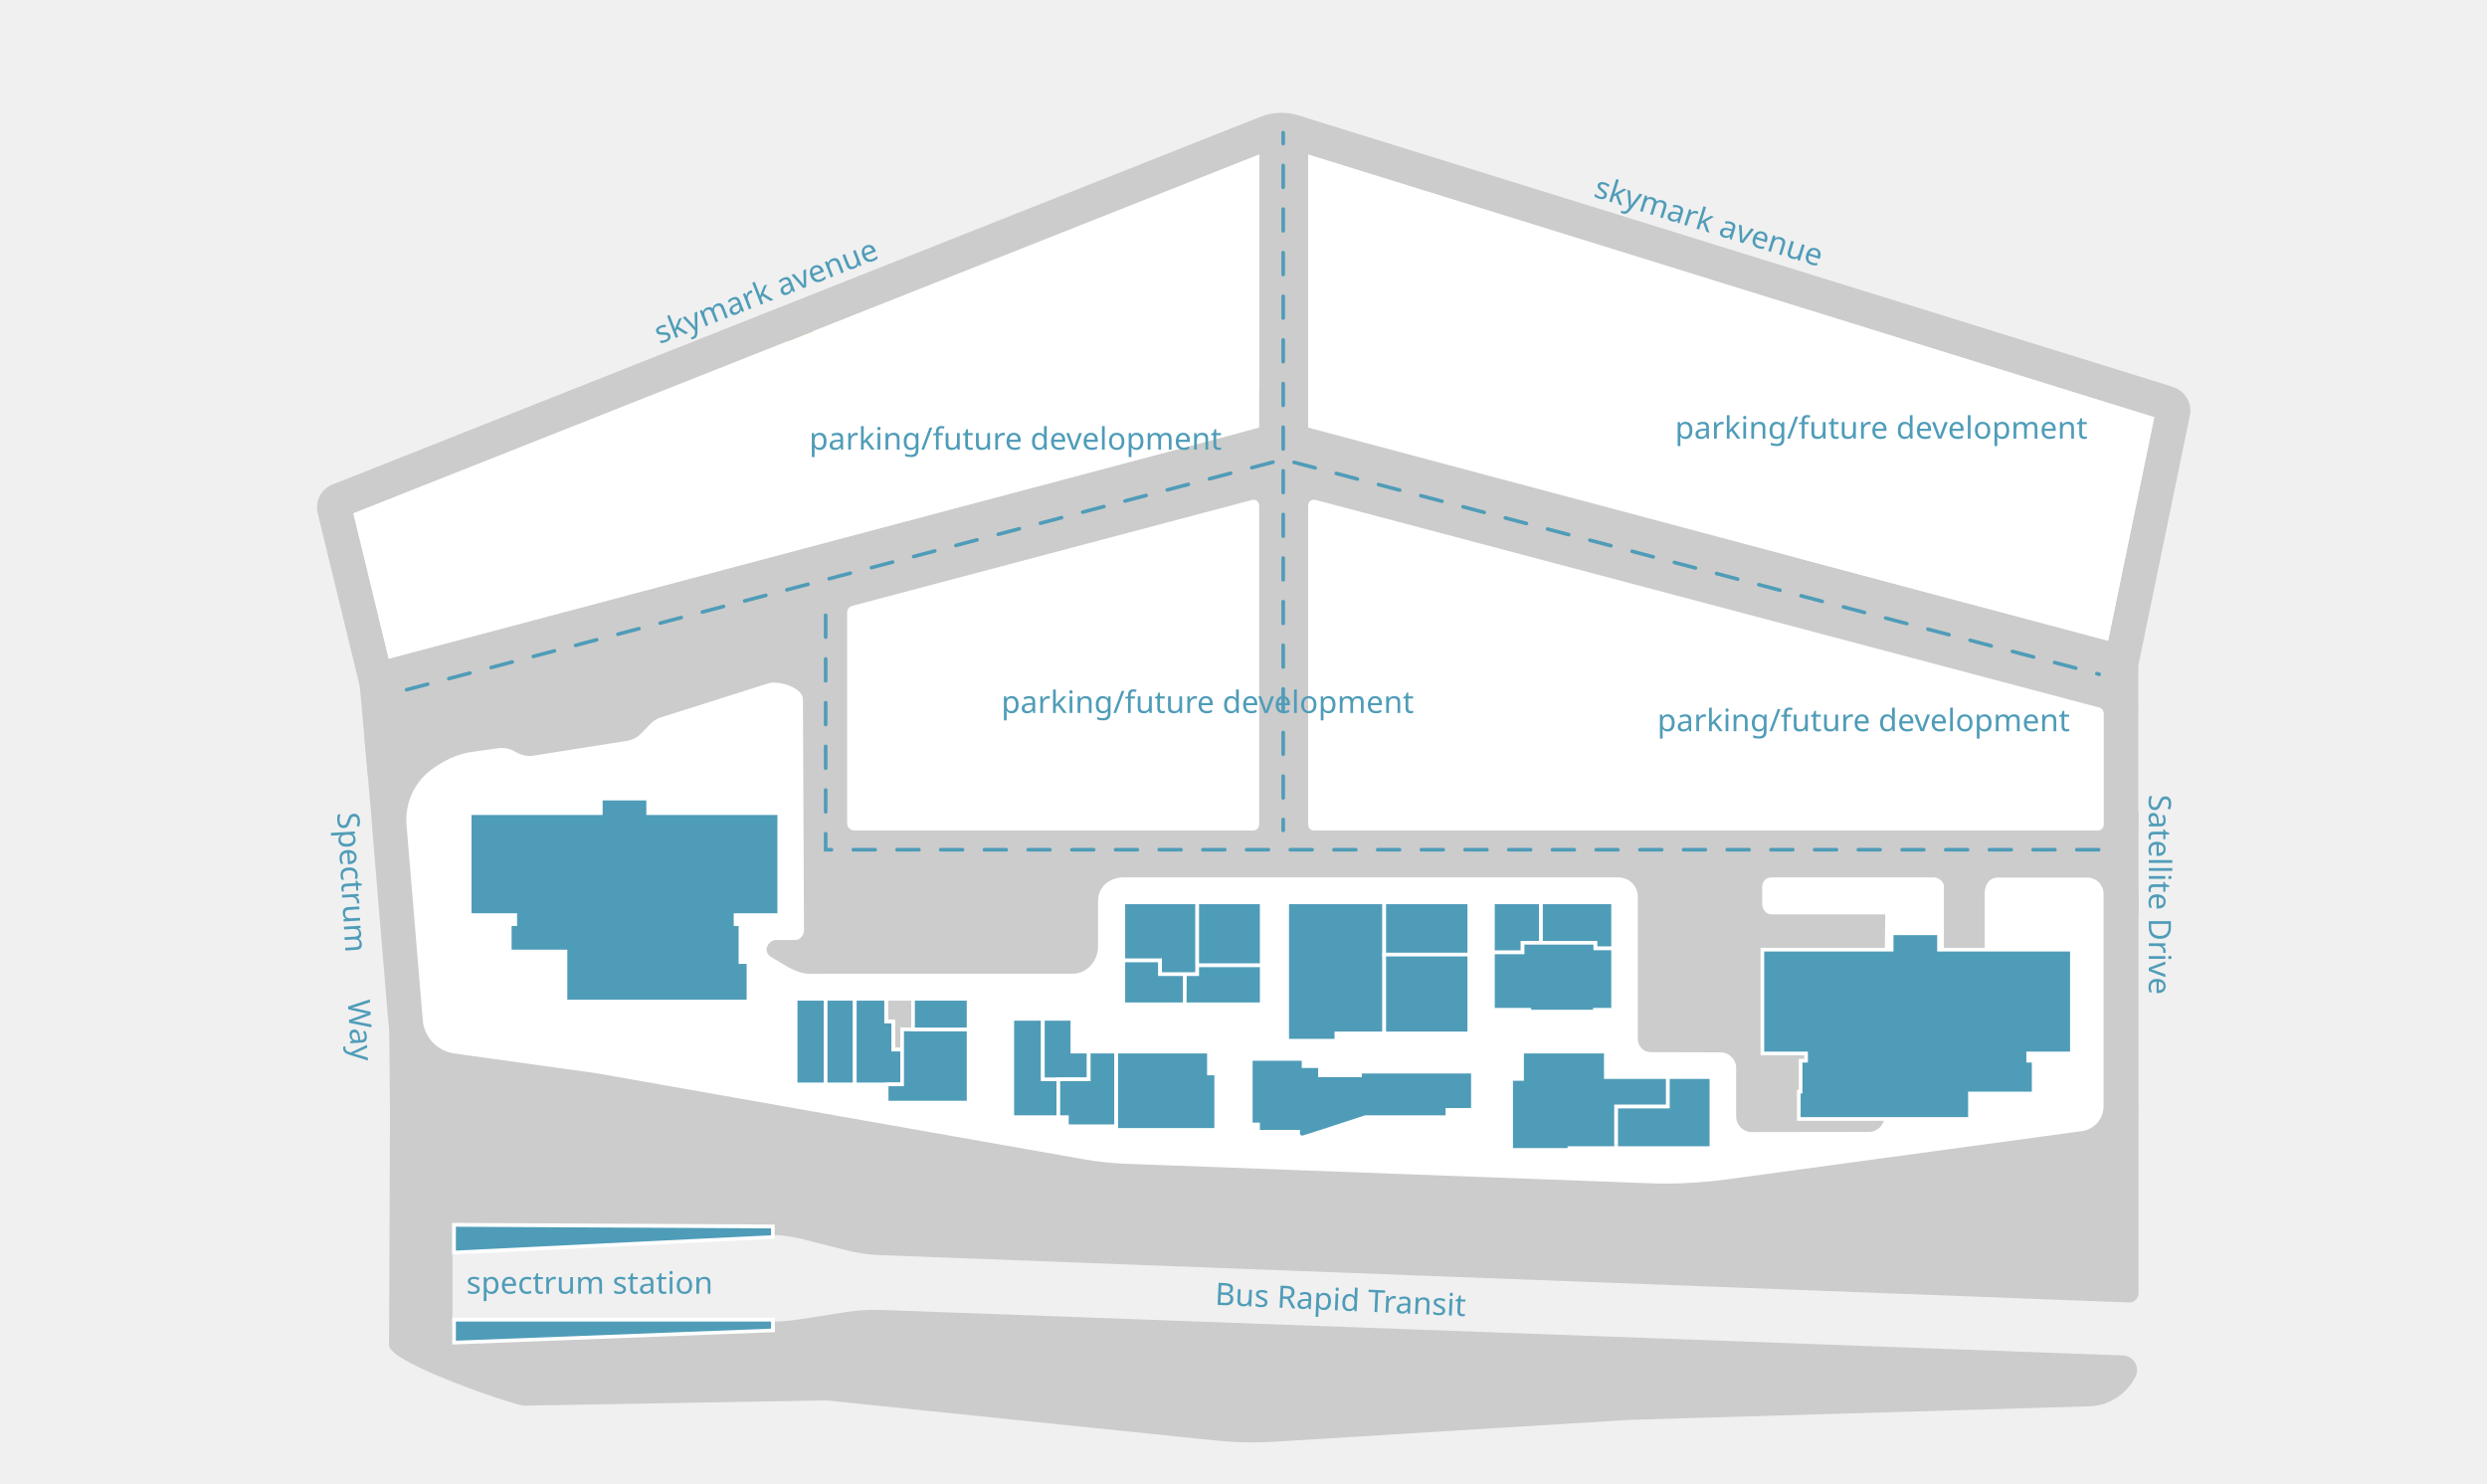
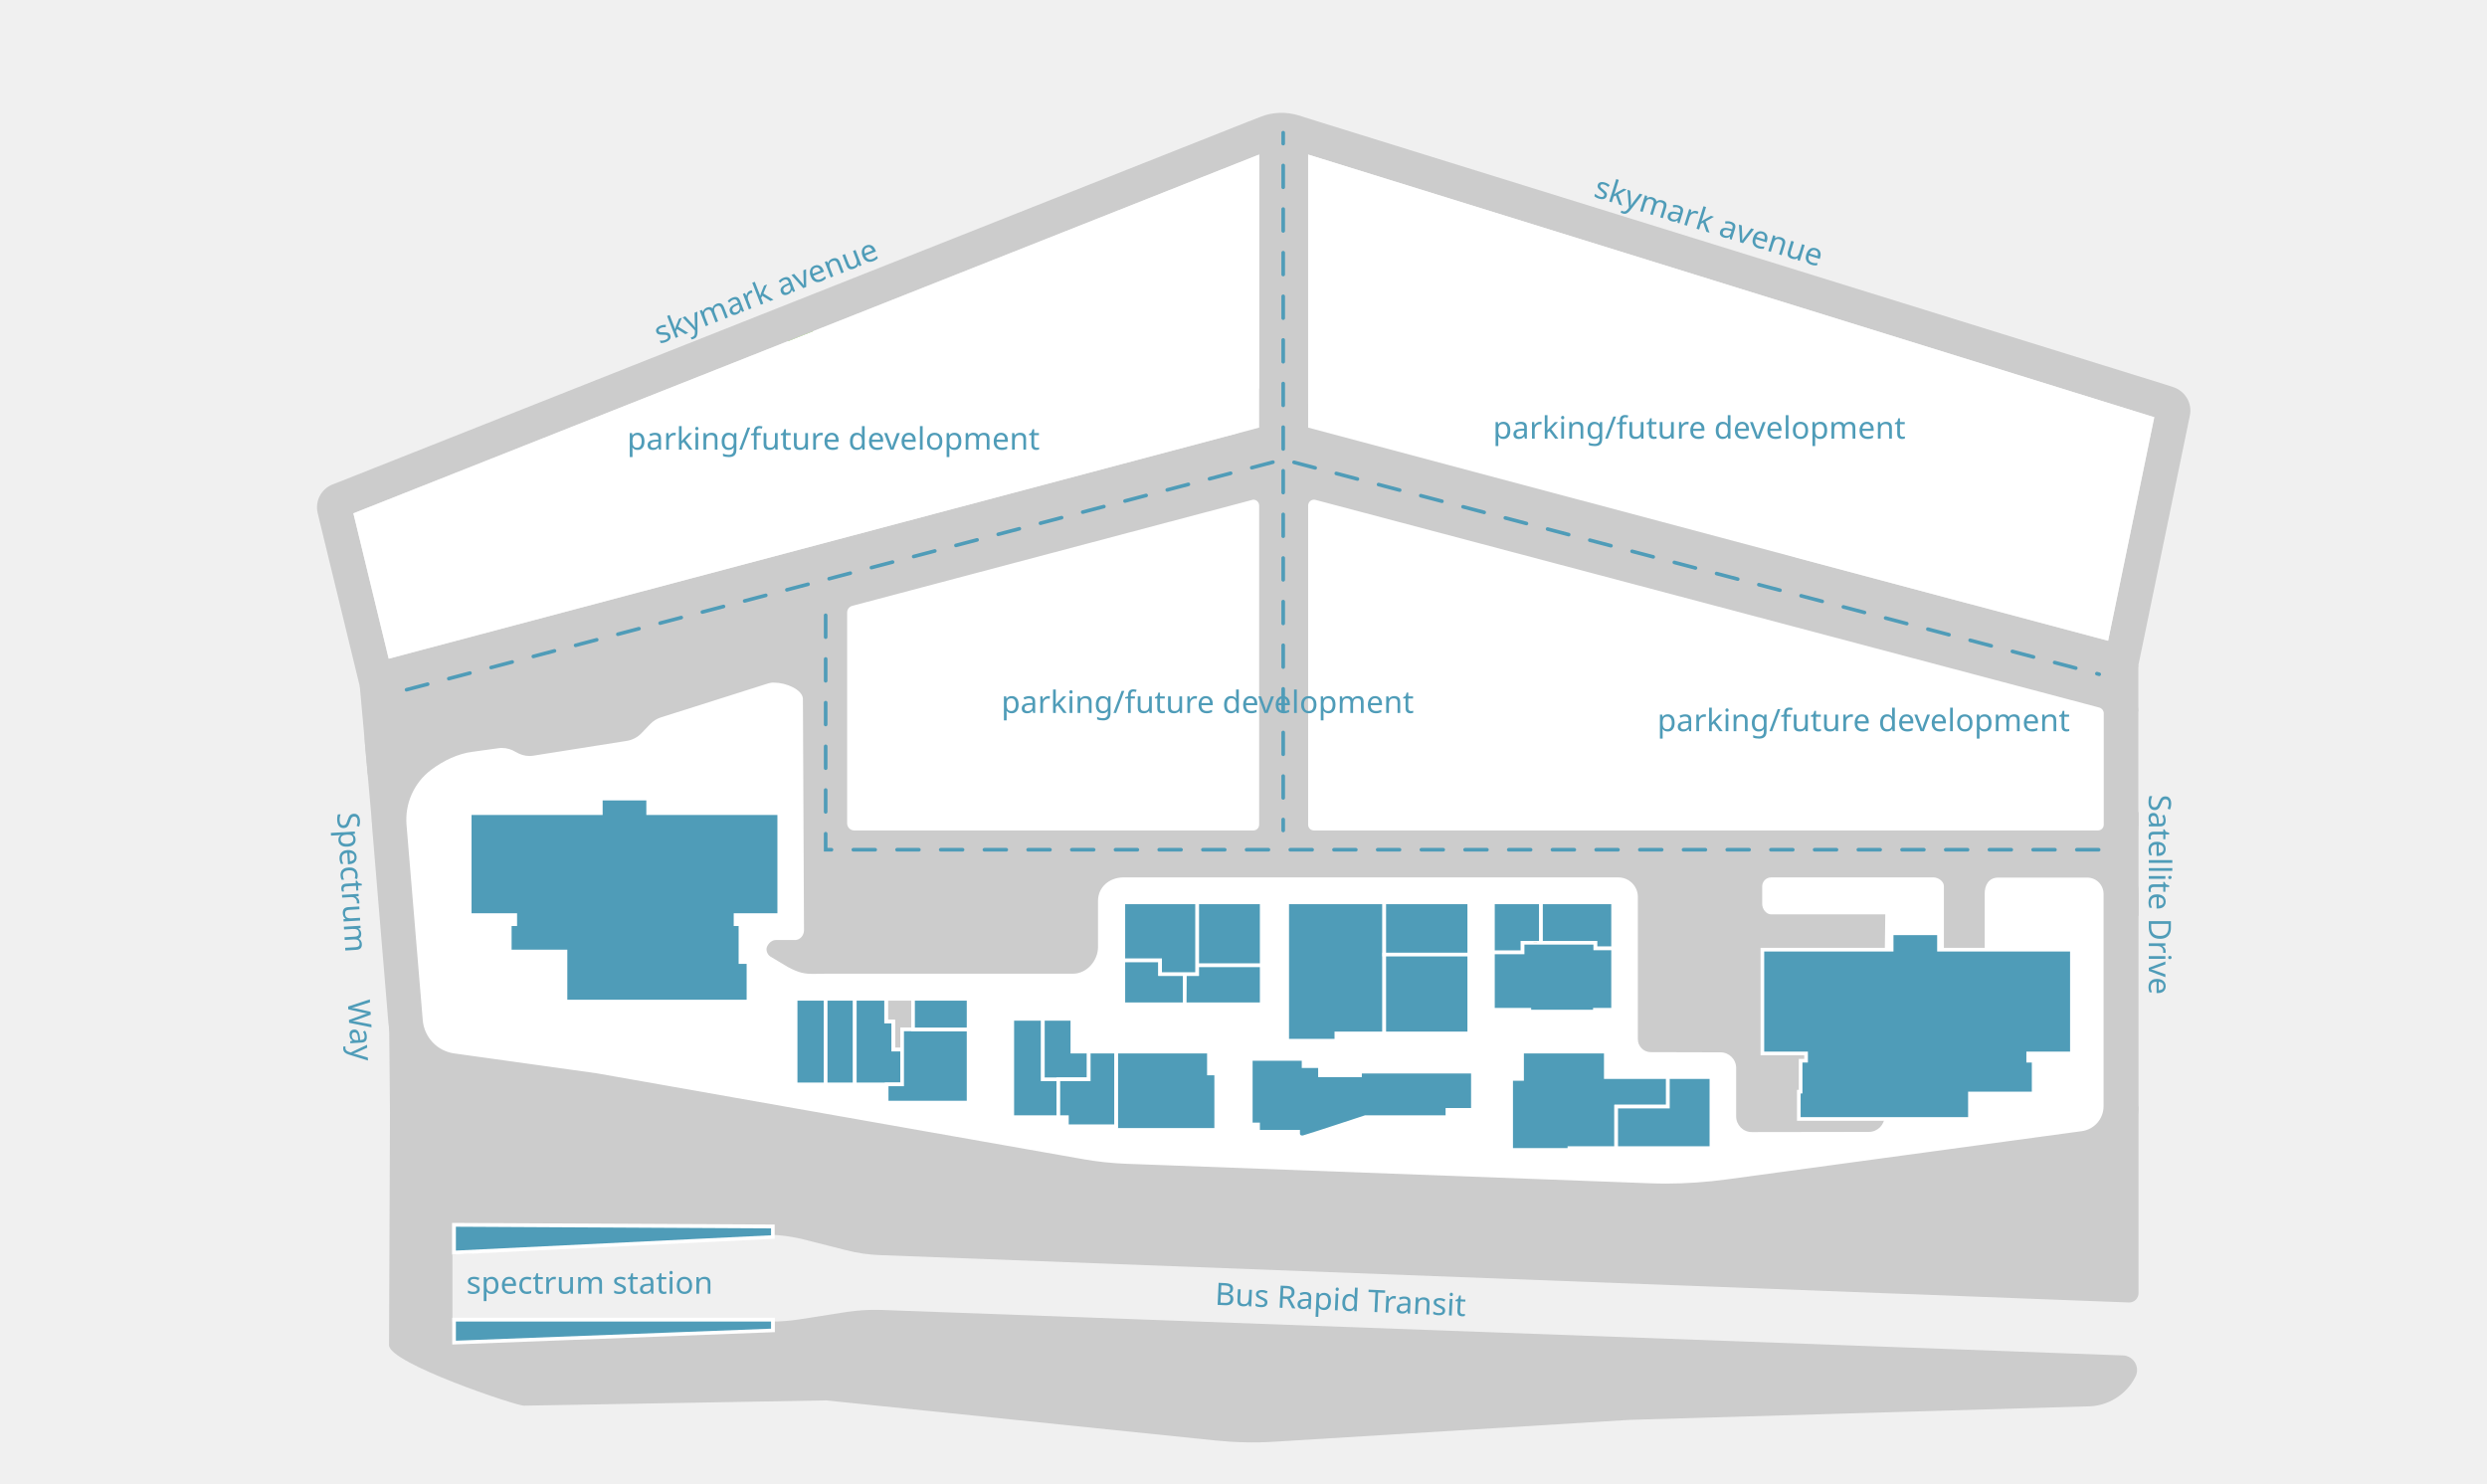
<svg xmlns="http://www.w3.org/2000/svg" id="Layer_1" viewBox="0 0 1366 814.7">
  <style type="text/css">
	.st0{fill:#999999;}
	.st1{fill:#69B22F;}
	.st2{fill:#CCCCCC;}
	.st3{fill:#FFFFFF;}
	.st4{fill:#4F9CB8;}
	.st5{font-family:'Lato-Bold';}
	.st6{font-size:17px; text-transform: uppercase;}
	.st7{fill:none;stroke:#4F9CB8;stroke-width:2;stroke-linecap:round;stroke-miterlimit:10;}
	.st8{fill:none;stroke:#4F9CB8;stroke-width:2;stroke-linecap:round;stroke-miterlimit:10;stroke-dasharray:11.98,11.98;}
	.st9{fill:none;stroke:#4F9CB8;stroke-width:2;stroke-linecap:round;stroke-miterlimit:10;stroke-dasharray:12;}
	.st10{fill:#4F9CB8;stroke:#FFFFFF;stroke-width:2;stroke-miterlimit:10;}
	.st11{fill:#CCCCCC;stroke:#FFFFFF;stroke-width:2;stroke-miterlimit:10;}
	.st12{fill:none;stroke:#C7B299;stroke-width:2;stroke-miterlimit:10;}

  .mapplic-clickable{fill:#67a4c0;}
</style>
  <g id="Base">
    <rect x="290.3" y="246.1" class="st0" width="25.8" height="25.8" />
    <rect x="346" y="267" class="st1" width="27.5" height="13.7" />
    <rect x="432.8" y="179.4" class="st1" width="13.7" height="27.5" />
    <path class="st2" d="M1174.6,655.2v55.2c0,2.8-2.3,5.1-5.1,5.1c-0.1,0-0.1,0-0.2,0l-685.7-26c-6.3-0.2-12.6-1.1-18.8-2.7l-22.9-5.8   c-8.9-2.3-18.1-3.1-27.3-2.6l-166.1,10.8v36.9l174.9-0.1c5.2,0,10.4-0.4,15.6-1.2l25.5-4c6.4-1,12.9-1.4,19.4-1.2l682.3,25   c4.4,0.2,7.8,4,7.6,8.4c-0.1,1.1-0.3,2.1-0.8,3.1l0,0c-5,10.2-15.5,16.6-26.8,16.5l-251.2,7.4l-195,12c-10.9,0.7-21.8,0.4-32.6-0.7   l-213.7-22l-166,2.9c-4,0.1-74-23.3-74-33.2l0.5-127.6c0-8.1-0.5-51.7-0.5-51.7l94.3,35c1.6-0.2,3.2-0.2,4.8,0.1l268.7,54.9   l184.2,8l243.5-1.8c3.8,0.1,7.6-0.1,11.4-0.6l154-47.5L1174.6,655.2z" />
    <path class="st2" d="M217.4,383.5l245.9-69.1l2,77.3l-260.9,61.3l-4-45C199.5,396.9,206.6,386.5,217.4,383.5z" />
    <rect x="1144.9" y="446.1" class="st2" width="29.7" height="57" />
    <rect x="414.7" y="400.4" class="st2" width="662.4" height="205.2" />
    <path class="st3" d="M915,659.6c-3.2,0-6.4-0.1-9.6-0.2l-287.3-10.7c-8-0.3-16.1-1.2-24-2.6l-267.7-47.3L248.3,588   c-13.8-1.9-24.4-13.1-25.5-27l-8.9-107.1c-1.3-15,5.2-29.7,17.3-38.8c6.1-4.6,15.9-10.3,27.2-11.7l14.4-1.8   c5.4-0.7,10.9,0.6,15.6,3.5c0.8,0.5,1.6,0.7,2.5,0.7c0.2,0,0.5,0,0.7-0.1l51.2-8.1c1-0.2,1.9-0.6,2.6-1.4l4.8-5   c2.7-2.9,6.1-5,9.9-6.2l59-18.7c2-0.6,4.1-0.9,6.2-0.9c10.3,0,24.7,6.2,25.2,18v0.3l0.7,127.2c0,4-1.6,7.9-4.4,10.8   c-1.4,1.4-3,2.5-4.8,3.2c1.6,0.5,3.3,0.7,5,0.6c1,0,2.1,0,3.3,0l3-0.1h136.2c2.1-0.1,4.2-2.7,4.2-5.2v-25.4   c0-12.7,10-22.3,23.2-22.4h272c11.2,0,20.2,9,20.2,20.2v75.8l35.9,0.1c9.9,0,18,8.1,18,18.1v25.7l62.4-0.1v-78.7l0.3-21.8h-53.4   c-7.6-0.2-14-7.1-14-15.2v-9.7c0-7.9,6.4-14.4,14.4-14.4h89.2c7.9,0,14.8,6.3,15.2,13.8v41.2l3.4,1.5v-37.7   c-0.3-5.2,1.6-10.2,5.1-14c3.1-3.1,7.4-4.9,11.8-4.8h48.9c10.2,0,18.4,8.3,18.5,18.5v116.6c0,11.7-8.6,21.5-20.2,23.1l-195,26.5   C938.3,658.8,926.6,659.6,915,659.6z" />
    <path class="st2" d="M425.3,375c6.4,0,15.5,3.8,15.7,8.9l0.6,127.1c0,2.8-2.1,5.4-4.9,5.4h-10.6c-2.8,0-5,3-5.1,4.9   c0,1.9,1,3.7,2.7,4.5l9,5.4c6.2,3.3,9.2,3.8,14.1,3.8c1.8,0,3.9-0.1,6.5-0.1h136.2c7.5-0.1,13.6-7.2,13.6-14.7v-25.3   c0-7.6,6.2-12.8,13.8-12.9h272c5.9,0,10.7,4.8,10.7,10.7v0v78.2c0,3.9,3.2,7.1,7.1,7.1l38.3,0.1c4.7,0,8.6,3.8,8.6,8.6v26.6   c0,4.7,3.8,8.6,8.6,8.6l64.3-0.1c4.7,0,8.6-3.8,8.6-8.6v0v-79.5l0.4-31.4h-62.8c-2.7-0.1-4.8-3-4.8-5.7v-9.7c0-2.7,2.2-4.9,4.9-4.9   l0,0h89.2c2.6,0,5.6,2.1,5.7,4.7v47l22.4,9.9v-52.3c-0.1-5.1,2.3-9.2,7.4-9.2h48.9c5,0,9,4,9,9v116.6c0,6.9-5.1,12.8-12,13.7   l-195,26.5c-11.1,1.5-22.4,2.3-33.6,2.3c-3.1,0-6.2-0.1-9.3-0.2l-287.2-10.7c-7.6-0.3-15.2-1.1-22.7-2.4l-267.9-47.3l-78.2-10.9   c-9.4-1.3-16.5-8.9-17.3-18.3l-8.9-107.1c-1-11.8,4-23.2,13.5-30.4c6.7-5,14.7-8.9,22.7-9.9L274,411c0.6-0.1,1.2-0.1,1.7-0.1   c2.7,0,5.3,0.8,7.6,2.2c2.3,1.4,4.9,2.2,7.6,2.2c0.7,0,1.5-0.1,2.2-0.2l51.2-8.1c3.1-0.5,5.9-2,8-4.2l4.8-5c1.6-1.7,3.7-3,5.9-3.7   l59-18.7C423.1,375.1,424.2,374.9,425.3,375 M425.3,355.9c-3,0-6.1,0.4-9,1.3l-59,18.7c-5.3,1.7-10.1,4.7-13.9,8.6l-3.6,3.8   l-47.9,7.6c-4.9-2.7-10.5-4.2-16.1-4.2c-1.4,0-2.7,0.1-4.1,0.2l-14.5,1.9c-13.4,1.7-24.6,8.3-31.7,13.5   c-14.7,11.1-22.6,28.9-21.1,47.2l8.9,107.1c1.5,18.2,15.5,33,33.6,35.5l77.9,10.9l267.5,47.3c8.4,1.5,16.8,2.4,25.3,2.7L905,668.9   c3.3,0.1,6.7,0.2,10,0.2c12.1,0,24.2-0.8,36.2-2.5l195-26.5c16.3-2.2,28.4-16.1,28.4-32.5V491c0-15.5-12.5-28-28-28h-48.9   c-6.7-0.1-13.2,2.5-18,7.1c-4.7-4.6-10.9-7.1-17.5-7.1h-89.3c-13.2,0-23.9,10.7-23.9,23.9v9.7c0,13.3,10.4,24.4,23.3,24.7h44   l-0.2,12.2v69.3l-43.4,0.1v-16.1c0-15.2-12.3-27.5-27.5-27.6l-26.4-0.1v-66.3c0-16.4-13.3-29.7-29.7-29.7H616.9   c-18.3,0.1-32.7,14.1-32.7,31.9v21H460.2c0.3-1.6,0.5-3.3,0.5-5L460,383.7v-0.6c-0.4-9.4-6.2-17.6-15.9-22.5   C438.3,357.6,431.9,356.1,425.3,355.9L425.3,355.9z" />
    <ellipse class="st2" cx="704.8" cy="274.5" rx="37.9" ry="22.2" />
    <path class="st3" d="M721.7,465.7c-7,0-12.7-5.7-12.7-12.7V277.8c0-7,5.7-12.7,12.7-12.8c1.1,0,2.2,0.1,3.3,0.4l430.6,114.1   c5.6,1.5,9.5,6.6,9.4,12.4V453c0,7-5.7,12.7-12.7,12.7L721.7,465.7z" />
    <path class="st2" d="M721.7,274.5c0.3,0,0.6,0,0.8,0.1l430.6,114.1c1.4,0.4,2.4,1.7,2.4,3.1V453c0,1.8-1.4,3.2-3.2,3.2H721.7   c-1.8,0-3.2-1.4-3.2-3.2V277.8C718.5,276,719.9,274.5,721.7,274.5 M721.7,255.5c-12.3,0-22.2,10-22.2,22.2V453   c0,12.3,10,22.2,22.2,22.2h430.6c12.3,0,22.2-10,22.2-22.2v-61.1c0-10.1-6.8-18.9-16.5-21.5L727.4,256.3   C725.5,255.8,723.6,255.5,721.7,255.5z" />
    <polygon class="st2" points="691.6,234.9 197.6,376.8 202,425.7 699.5,274.5  " />
    <polygon class="st2" points="685.3,211.6 1174.5,365.5 1174.5,391 677.4,251.2  " />
    <path class="st3" d="M469.2,465.7c-7.4,0-13.4-6-13.4-13.4V336.5c0-6.1,4.1-11.4,10-12.9l219.3-58.1c6.8-1.8,13.7,2.2,15.6,9   c0.3,1.1,0.4,2.2,0.4,3.3V453c0,7-5.7,12.7-12.7,12.7L469.2,465.7z" />
    <path class="st2" d="M688.4,274.5c1.8,0,3.2,1.5,3.2,3.2V453c0,1.8-1.4,3.2-3.2,3.2H469.2c-2.1,0-3.9-1.7-3.9-3.9l0,0V336.5   c0-1.8,1.2-3.3,2.9-3.7l219.3-58.1C687.8,274.6,688.1,274.5,688.4,274.5 M688.4,255.5c-1.9,0-3.8,0.3-5.7,0.8l-219.3,58.1   c-10,2.7-17,11.7-17,22.1v115.8c0,12.6,10.2,22.9,22.9,22.9h219.1c12.3,0,22.2-9.9,22.2-22.2V277.8   C710.6,265.5,700.7,255.6,688.4,255.5L688.4,255.5z" />
    <g>
      <text transform="matrix(6.123234e-17 1 -1 6.123234e-17 1180.24 436.47)" class="st4 st5 st6">Satellite Drive</text>
    </g>
    <g>
      <text transform="matrix(1 0 0 1 910.29 401.68)" class="st4 st5 st6">parking/future development</text>
    </g>
    <g>
      <text transform="matrix(5.989229e-02 0.9982 -0.9982 5.989229e-02 185.1396 446.5699)" class="st4 st5 st6">Spectrum </text>
    </g>
    <g>
      <text transform="matrix(5.989229e-02 0.9982 -0.9982 5.989229e-02 191.0038 549.52)" class="st4 st5 st6">Way</text>
    </g>
    <path class="st2" d="M1188.9,211.1L724.1,66.8l-10.8-3.4c-6.9-2.1-14.3-1.9-21,0.8l-7.7,3L187.1,264.4l-4.4,1.7   c-6.3,2.5-9.8,9.2-8.2,15.8l1.1,4.6l19.4,79.8l4.6,18.9l18.8-5l478.2-126.9l8.6-2.3l8.5,2.3L1153,370.4l19.4,5.2l4.1-19.7   l25.3-122.8l1-4.8c1.4-6.8-2.6-13.6-9.3-15.7L1188.9,211.1z M691.6,234.9l-478.1,127L194.1,282L691.6,84.9V234.9z M1157.9,352   L718.5,234.9v-150l464.8,144.3L1157.9,352z" />
    <polygon class="st3" points="1183.2,229.2 1157.9,352 718.5,234.9 718.5,84.9  " />
    <polygon class="st3" points="691.6,84.9 691.6,234.9 213.5,361.8 194.1,282  " />
    <g>
      <text transform="matrix(1 0 0 1 549.961 391.67)" class="st4 st5 st6">parking/future development</text>
    </g>
    <g>
      <text transform="matrix(0.999 4.545829e-02 -4.545829e-02 0.999 667.1373 716.7585)" class="st4 st5 st6">Bus Rapid Transit </text>
    </g>
    <g>
      <text transform="matrix(1 0 0 1 256.1258 710.68)" class="st4 st5 st6">spectrum station</text>
    </g>
-     <text transform="matrix(1 0 0 1 444.4658 247.01)" class="st4 st5 st6">parking/future development</text>
+     <text transform="matrix(1 0 0 1 344.4658 247.01)" class="st4 st5 st6">parking/future development</text>
    <text transform="matrix(0.9316 -0.3634 0.3634 0.9316 362.1851 189.1028)" class="st4 st5 st6">skymark avenue</text>
    <text transform="matrix(0.9548 0.2973 -0.2973 0.9548 874.733 107.8561)" class="st4 st5 st6">skymark avenue</text>
    <g>
-       <text transform="matrix(1 0 0 1 920.0226 240.98)" class="st4 st5 st6">parking/future development</text>
+       <text transform="matrix(1 0 0 1 820.0226 240.98)" class="st4 st5 st6">parking/future development</text>
    </g>
    <line class="st7" x1="704.8" y1="72.9" x2="704.8" y2="78.9" />
    <line class="st8" x1="704.8" y1="90.9" x2="704.8" y2="444.2" />
    <line class="st7" x1="704.8" y1="450.2" x2="704.8" y2="456.2" />
    <polyline class="st9" points="223.3,378.9 704.8,252.4 1153,370.4  " />
    <polyline class="st9" points="453.5,338 453.5,466.8 1155.5,466.8  " />
    <polygon class="st4" points="249.4,672.8 424.5,673.8 424.5,679.6 249.4,688.1  " />
    <path class="st3" d="M250.4,673.9l173.1,0.9v3.8L250.4,687V673.9 M248.3,671.8v17.4l177.2-8.7v-7.8L248.3,671.8L248.3,671.8z" />
    <polygon class="st4" points="249.4,725 424.5,725 424.5,730.9 249.4,737.6  " />
    <path class="st3" d="M423.5,726v3.9l-173.1,6.6V726H423.5 M425.5,723.9H248.4v14.7l177.2-6.8V723.9L425.5,723.9z" />
  </g>
  <g id="Landmarks">
    <g id="landmarks-test">
      <polygon class="st10" points="668,589.7 668,620.7 613,620.7 613,577.7 664,577.7 664,589.7   " />
      <polygon class="st10" points="760.3,495.7 760.3,567.7 734,567.7 734,571.7 707,571.7 707,495.7   " />
      <rect x="760.3" y="495.7" class="st10" width="46.7" height="28.7" />
      <rect id="anytime-fitness" x="760.3" y="524.4" class="st10" width="46.7" height="43.3" />
      <path class="st10" d="M809,588.7h-62v2h-22v-5h-9v-4h-29v36h4v4h22c0,0.4,0,0.7,0,1c0,2,2.1,2.3,3,2c11-3.4,22.5-7.3,33.9-11H795    v-4h14V588.7z" />
      <polygon id="dentist" class="st10" points="846.4,495.7 846.4,517.9 836.3,517.9 836.3,523.2 820,523.2 820,495.7   " />
      <polygon class="st10" points="886,495.7 886,521 876.2,521 876.2,517.9 846.4,517.9 846.4,495.7   " />
      <polygon class="st10" points="886,521 886,554.7 876,554.7 876,555.7 840,555.7 840,554.7 820,554.7 820,523.2 836.3,523.2     836.3,517.9 876.2,517.9 876.2,521   " />
      <polygon id="union-social" class="st10" points="916.1,591.7 916.1,607.9 887.7,607.9 887.7,630.7 862,630.7 862,631.7 830,631.7     830,592.7 836,592.7 836,577.7 882,577.7 882,591.7   " />
      <polygon class="st10" points="940,591.7 940,630.7 887.7,630.7 887.7,607.9 916.1,607.9 916.1,591.7   " />
      <polygon id="office-2" class="st10" points="1138,578.7 1138,521.7 1065,521.7 1065,512.7 1039,512.7 1039,521.7 968,521.7 968,578.7 992,578.7     992,582.7 989,582.7 989,599.7 988,599.7 988,614.7 1082,614.7 1082,600.7 1117,600.7 1117,582.7 1114,582.7 1114,578.7   " />
      <polygon class="st11" points="501.5,548.7 501.5,565.5 495.5,565.5 495.5,576.6 490.6,576.6 490.6,561.2 486.7,561.2 486.7,548.7       " />
      <polygon id="office-1" class="st10" points="428,502.7 428,446.7 356,446.7 356,438.7 330,438.7 330,446.7 258,446.7 258,502.7 283,502.7     283,507.7 280,507.7 280,522.7 310.6,522.7 310.6,550.2 411.1,550.2 411.1,528.5 406.7,528.5 406.7,507.7 404,507.7 404,502.7       " />
      <rect id="starbucks" x="437" y="548.7" class="st10" width="16.5" height="47" />
      <rect id="teriyaki-experience" x="453.5" y="548.7" class="st10" width="16" height="47" />
      <polygon id="mango" class="st10" points="495.5,576.6 495.5,595.7 469.5,595.7 469.5,548.7 486.7,548.7 486.7,561.2 490.6,561.2     490.6,576.6   " />
      <polygon id="pizza-land" class="st10" points="532,565.5 532,605.7 487,605.7 487,595.7 495.5,595.7 495.5,565.5   " />
      <rect id="subway" x="501.5" y="548.7" class="st10" width="30.5" height="16.8" />
      <polygon class="st10" points="581.3,592.9 581.3,613.7 556,613.7 556,559.7 572.8,559.7 572.8,592.9   " />
      <polygon class="st10" points="598,577.7 598,592.9 572.8,592.9 572.8,559.7 589,559.7 589,577.7   " />
      <polygon class="st10" points="613,577.7 613,618.7 586,618.7 586,613.7 581.3,613.7 581.3,592.9 598,592.9 598,577.7   " />
      <polygon id="chairacters" class="st10" points="650.8,535.1 650.7,551.7 617,551.7 617,527.5 637.2,527.5 637.2,535.1   " />
      <polygon class="st10" points="693,530.2 693,551.7 650.7,551.7 650.8,535.1 657.5,535.1 657.5,530.2   " />
      <rect id="pumpernickels" x="657.5" y="495.7" class="st10" width="35.5" height="34.5" />
      <polygon id="light-touch" class="st10" points="657.5,495.7 657.5,535.1 637.2,535.1 637.2,527.5 617,527.5 617,495.7   " />
    </g>
    <line class="st12" x1="843.3" y1="517.9" x2="843.3" y2="517.8" />
  </g>
</svg>
